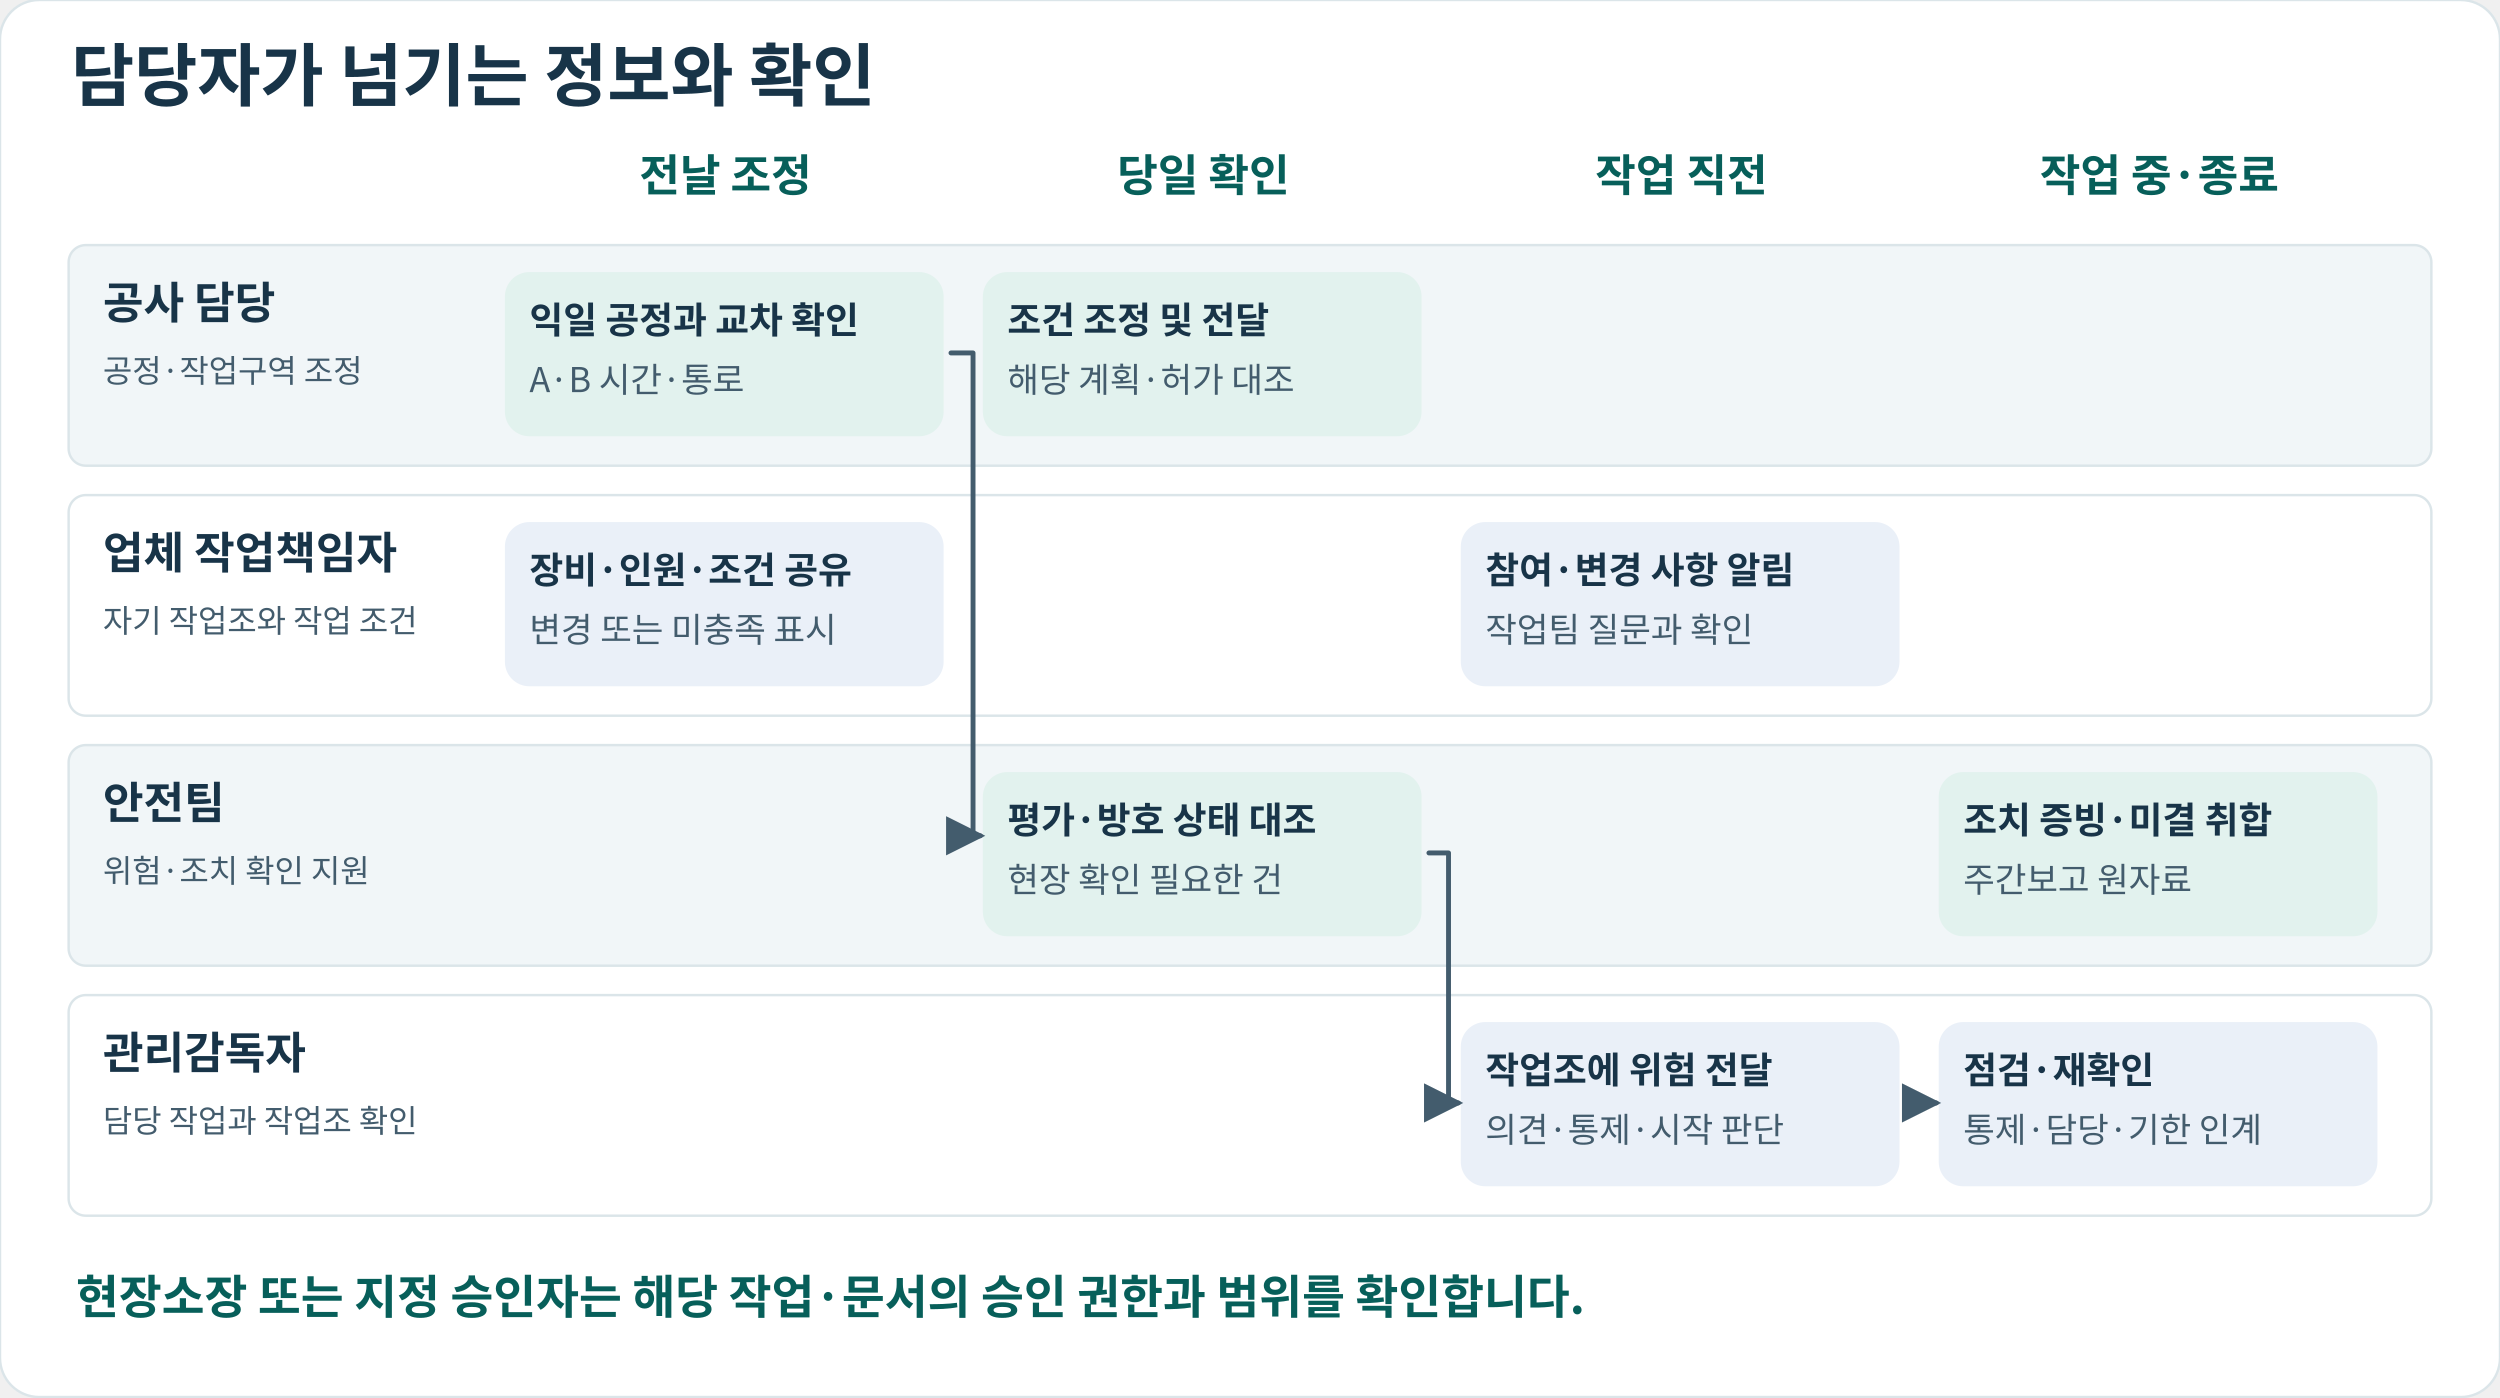
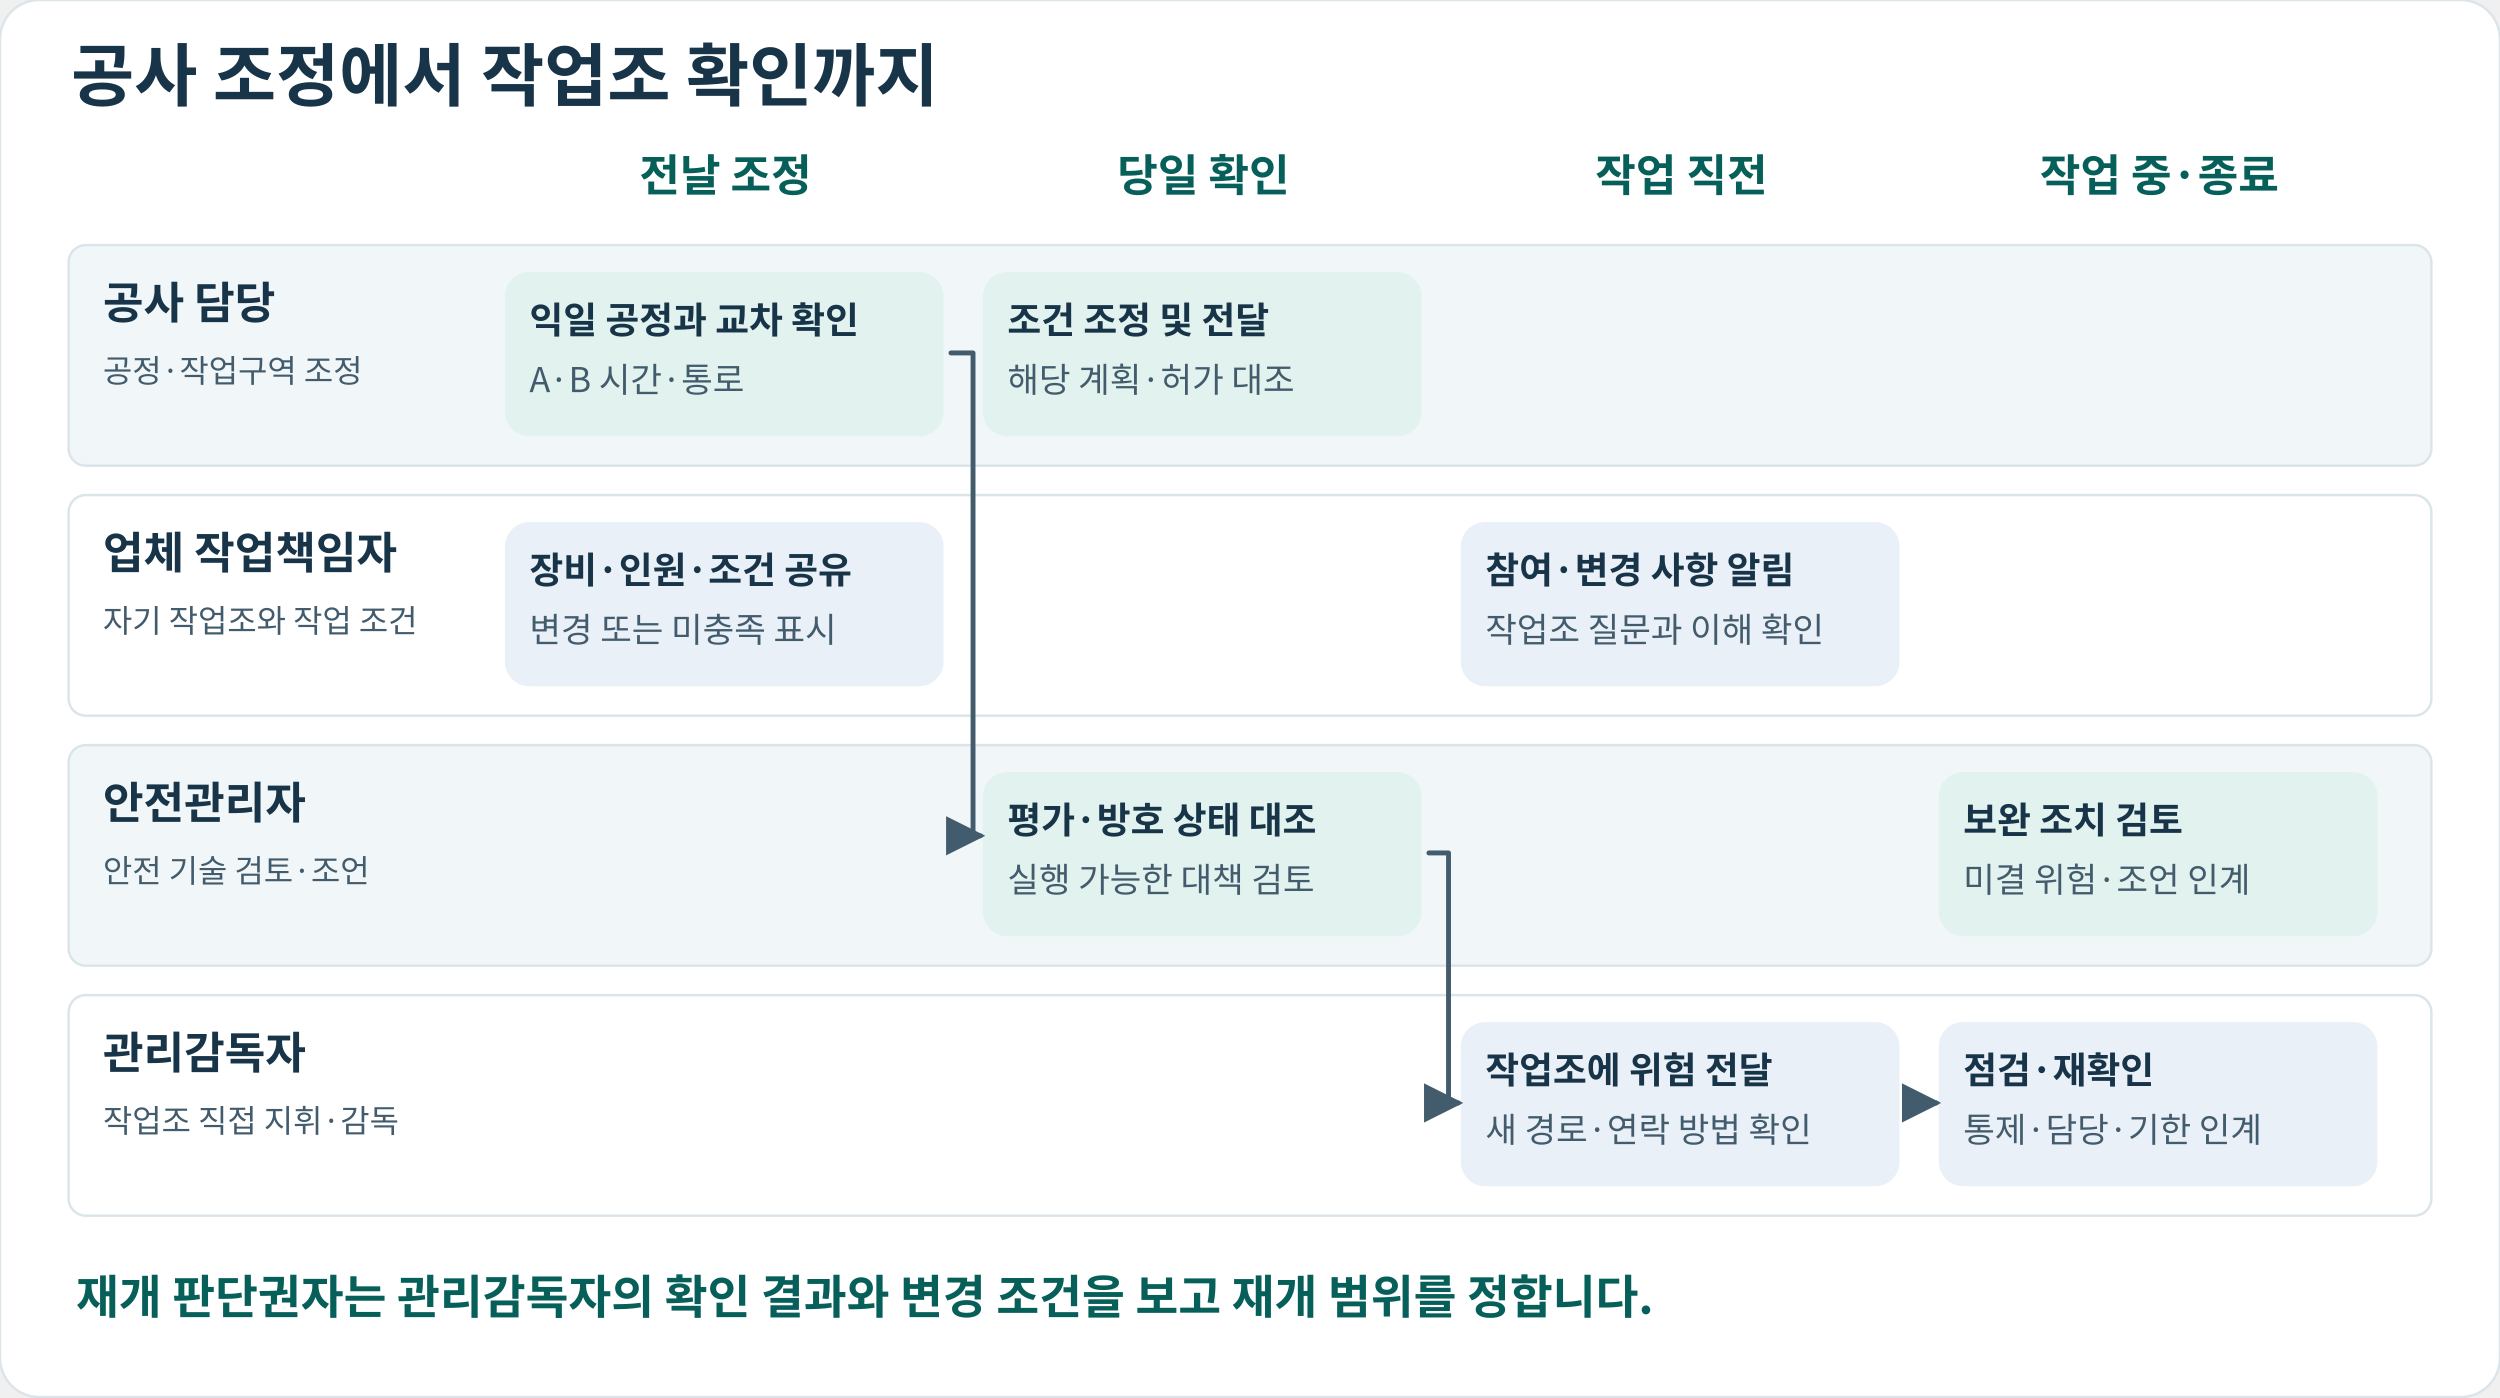
<svg xmlns="http://www.w3.org/2000/svg" width="1020" height="570" viewBox="0 0 1020 570" role="img">
  <defs>
    <marker id="head" markerWidth="8" markerHeight="8" refX="7" refY="4" orient="auto">
      <path d="M0 0L8 4L0 8Z" fill="#435c6d" />
    </marker>
    <marker id="go" markerWidth="8" markerHeight="8" refX="7" refY="4" orient="auto">
      <path d="M0 0L8 4L0 8Z" fill="#075f5a" />
    </marker>
    <marker id="stop" markerWidth="8" markerHeight="8" refX="7" refY="4" orient="auto">
      <path d="M0 0L8 4L0 8Z" fill="#9b3c36" />
    </marker>
  </defs>
  <g font-family="Malgun Gothic, Noto Sans CJK KR, sans-serif">
    <rect x="0" y="0" width="1020" height="570" fill="#fff" stroke="#dbe5e9" rx="16" />
-     <text x="29" y="41" fill="#183448" font-size="28" font-weight="750" text-anchor="start">담당자가 넘기는 정보와 확인</text>
+     <text x="29" y="41" fill="#183448" font-size="28" font-weight="750" text-anchor="start">공사 조정에서 작업조 확인까지</text>
    <text x="296" y="78" fill="#075f5a" font-size="18" font-weight="750" text-anchor="middle">전날 조정</text>
    <text x="491" y="78" fill="#075f5a" font-size="18" font-weight="750" text-anchor="middle">당일 확인</text>
    <text x="686" y="78" fill="#075f5a" font-size="18" font-weight="750" text-anchor="middle">작업 직전</text>
    <text x="881" y="78" fill="#075f5a" font-size="18" font-weight="750" text-anchor="middle">작업 중·종료</text>
    <rect x="28" y="100" width="964" height="90" fill="#f1f6f8" stroke="#dbe5e9" rx="7" />
    <text x="42" y="130" fill="#183448" font-size="18" font-weight="750" text-anchor="start">공사 담당</text>
    <text x="42" y="156" fill="#435c6d" font-size="13" font-weight="500" text-anchor="start">공정·작업구역 조정</text>
    <rect x="28" y="202" width="964" height="90" fill="#fff" stroke="#dbe5e9" rx="7" />
    <text x="42" y="232" fill="#183448" font-size="18" font-weight="750" text-anchor="start">업체 작업책임자</text>
    <text x="42" y="258" fill="#435c6d" font-size="13" font-weight="500" text-anchor="start">자기 작업조와 작업 조건</text>
    <rect x="28" y="304" width="964" height="90" fill="#f1f6f8" stroke="#dbe5e9" rx="7" />
-     <text x="42" y="334" fill="#183448" font-size="18" font-weight="750" text-anchor="start">안전팀</text>
-     <text x="42" y="360" fill="#435c6d" font-size="13" font-weight="500" text-anchor="start">위험·조치 확인 지원</text>
+     <text x="42" y="334" fill="#183448" font-size="18" font-weight="750" text-anchor="start">안전관리자</text>
+     <text x="42" y="360" fill="#435c6d" font-size="13" font-weight="500" text-anchor="start">안전 기술 검토·조언</text>
    <rect x="28" y="406" width="964" height="90" fill="#fff" stroke="#dbe5e9" rx="7" />
    <text x="42" y="436" fill="#183448" font-size="18" font-weight="750" text-anchor="start">관리감독자</text>
-     <text x="42" y="462" fill="#435c6d" font-size="13" font-weight="500" text-anchor="start">담당 작업과 작업조 확인</text>
+     <text x="42" y="462" fill="#435c6d" font-size="13" font-weight="500" text-anchor="start">작업조 직접 지휘·감독</text>
    <rect x="206" y="111" width="179" height="67" fill="#e2f2ee" stroke="none" rx="10" />
    <text x="216" y="136" fill="#183448" font-size="15" font-weight="750" text-anchor="start">익일 공정과 교차 확인</text>
    <text x="216" y="160" fill="#435c6d" font-size="14" font-weight="500" text-anchor="start">A·B 시간·통로</text>
    <rect x="206" y="213" width="179" height="67" fill="#eaf0f8" stroke="none" rx="10" />
    <text x="216" y="238" fill="#183448" font-size="15" font-weight="750" text-anchor="start">장비·인원·조건 공유</text>
    <text x="216" y="262" fill="#435c6d" font-size="14" font-weight="500" text-anchor="start">변경 또는 미충족 표시</text>
    <rect x="401" y="315" width="179" height="67" fill="#e2f2ee" stroke="none" rx="10" />
    <text x="411" y="340" fill="#183448" font-size="15" font-weight="750" text-anchor="start">평가·방호 상태 대조</text>
-     <text x="411" y="364" fill="#435c6d" font-size="14" font-weight="500" text-anchor="start">현장 확인 필요한 건</text>
+     <text x="411" y="364" fill="#435c6d" font-size="14" font-weight="500" text-anchor="start">실행 가능한 대책 검토</text>
    <rect x="401" y="111" width="179" height="67" fill="#e2f2ee" stroke="none" rx="10" />
    <text x="411" y="136" fill="#183448" font-size="15" font-weight="750" text-anchor="start">조건 조정 및 전달</text>
    <text x="411" y="160" fill="#435c6d" font-size="14" font-weight="500" text-anchor="start">해당 계획·허가 대조</text>
    <rect x="596" y="417" width="179" height="67" fill="#eaf0f8" stroke="none" rx="10" />
    <text x="606" y="442" fill="#183448" font-size="15" font-weight="750" text-anchor="start">작업조에 위험 전달</text>
-     <text x="606" y="466" fill="#435c6d" font-size="14" font-weight="500" text-anchor="start">의견·통제·시작 판단</text>
+     <text x="606" y="466" fill="#435c6d" font-size="14" font-weight="500" text-anchor="start">새 경로·연락 방법 확인</text>
    <rect x="596" y="213" width="179" height="67" fill="#eaf0f8" stroke="none" rx="10" />
    <text x="606" y="238" fill="#183448" font-size="15" font-weight="750" text-anchor="start">참여·변경 사항 알림</text>
-     <text x="606" y="262" fill="#435c6d" font-size="14" font-weight="500" text-anchor="start">작업팀 질문과 확인</text>
+     <text x="606" y="262" fill="#435c6d" font-size="14" font-weight="500" text-anchor="start">작업조 질문과 이해 확인</text>
    <rect x="791" y="315" width="179" height="67" fill="#e2f2ee" stroke="none" rx="10" />
-     <text x="801" y="340" fill="#183448" font-size="15" font-weight="750" text-anchor="start">조치 증빙·미결 취합</text>
-     <text x="801" y="364" fill="#435c6d" font-size="14" font-weight="500" text-anchor="start">주간보고 원자료</text>
+     <text x="801" y="340" fill="#183448" font-size="15" font-weight="750" text-anchor="start">보완 조치 검토</text>
+     <text x="801" y="364" fill="#435c6d" font-size="14" font-weight="500" text-anchor="start">미결 위험·조언 인계</text>
    <rect x="791" y="417" width="179" height="67" fill="#eaf0f8" stroke="none" rx="10" />
    <text x="801" y="442" fill="#183448" font-size="15" font-weight="750" text-anchor="start">점검·재확인</text>
    <text x="801" y="466" fill="#435c6d" font-size="14" font-weight="500" text-anchor="start">통제·담당·기한 인계</text>
    <path d="M388 144H397V341H400" stroke="#435c6d" stroke-width="2" fill="none" stroke-linecap="round" stroke-linejoin="round" marker-end="url(#head)" />
    <path d="M583 348H591V450H595" stroke="#435c6d" stroke-width="2" fill="none" stroke-linecap="round" stroke-linejoin="round" marker-end="url(#head)" />
    <path d="M778 450H790" stroke="#435c6d" stroke-width="2" fill="none" stroke-linecap="round" stroke-linejoin="round" marker-end="url(#head)" />
-     <text x="31" y="536" fill="#075f5a" font-size="19" font-weight="750" text-anchor="start">현장소장 또는 지정 승인자는 해당 작업·문서의 승인 권한과 범위를 확인합니다.</text>
+     <text x="31" y="536" fill="#075f5a" font-size="19" font-weight="750" text-anchor="start">재개 판단권자는 관리감독자의 확인 결과와 변경 조건을 보고 재개 범위를 정합니다.</text>
  </g>
</svg>
